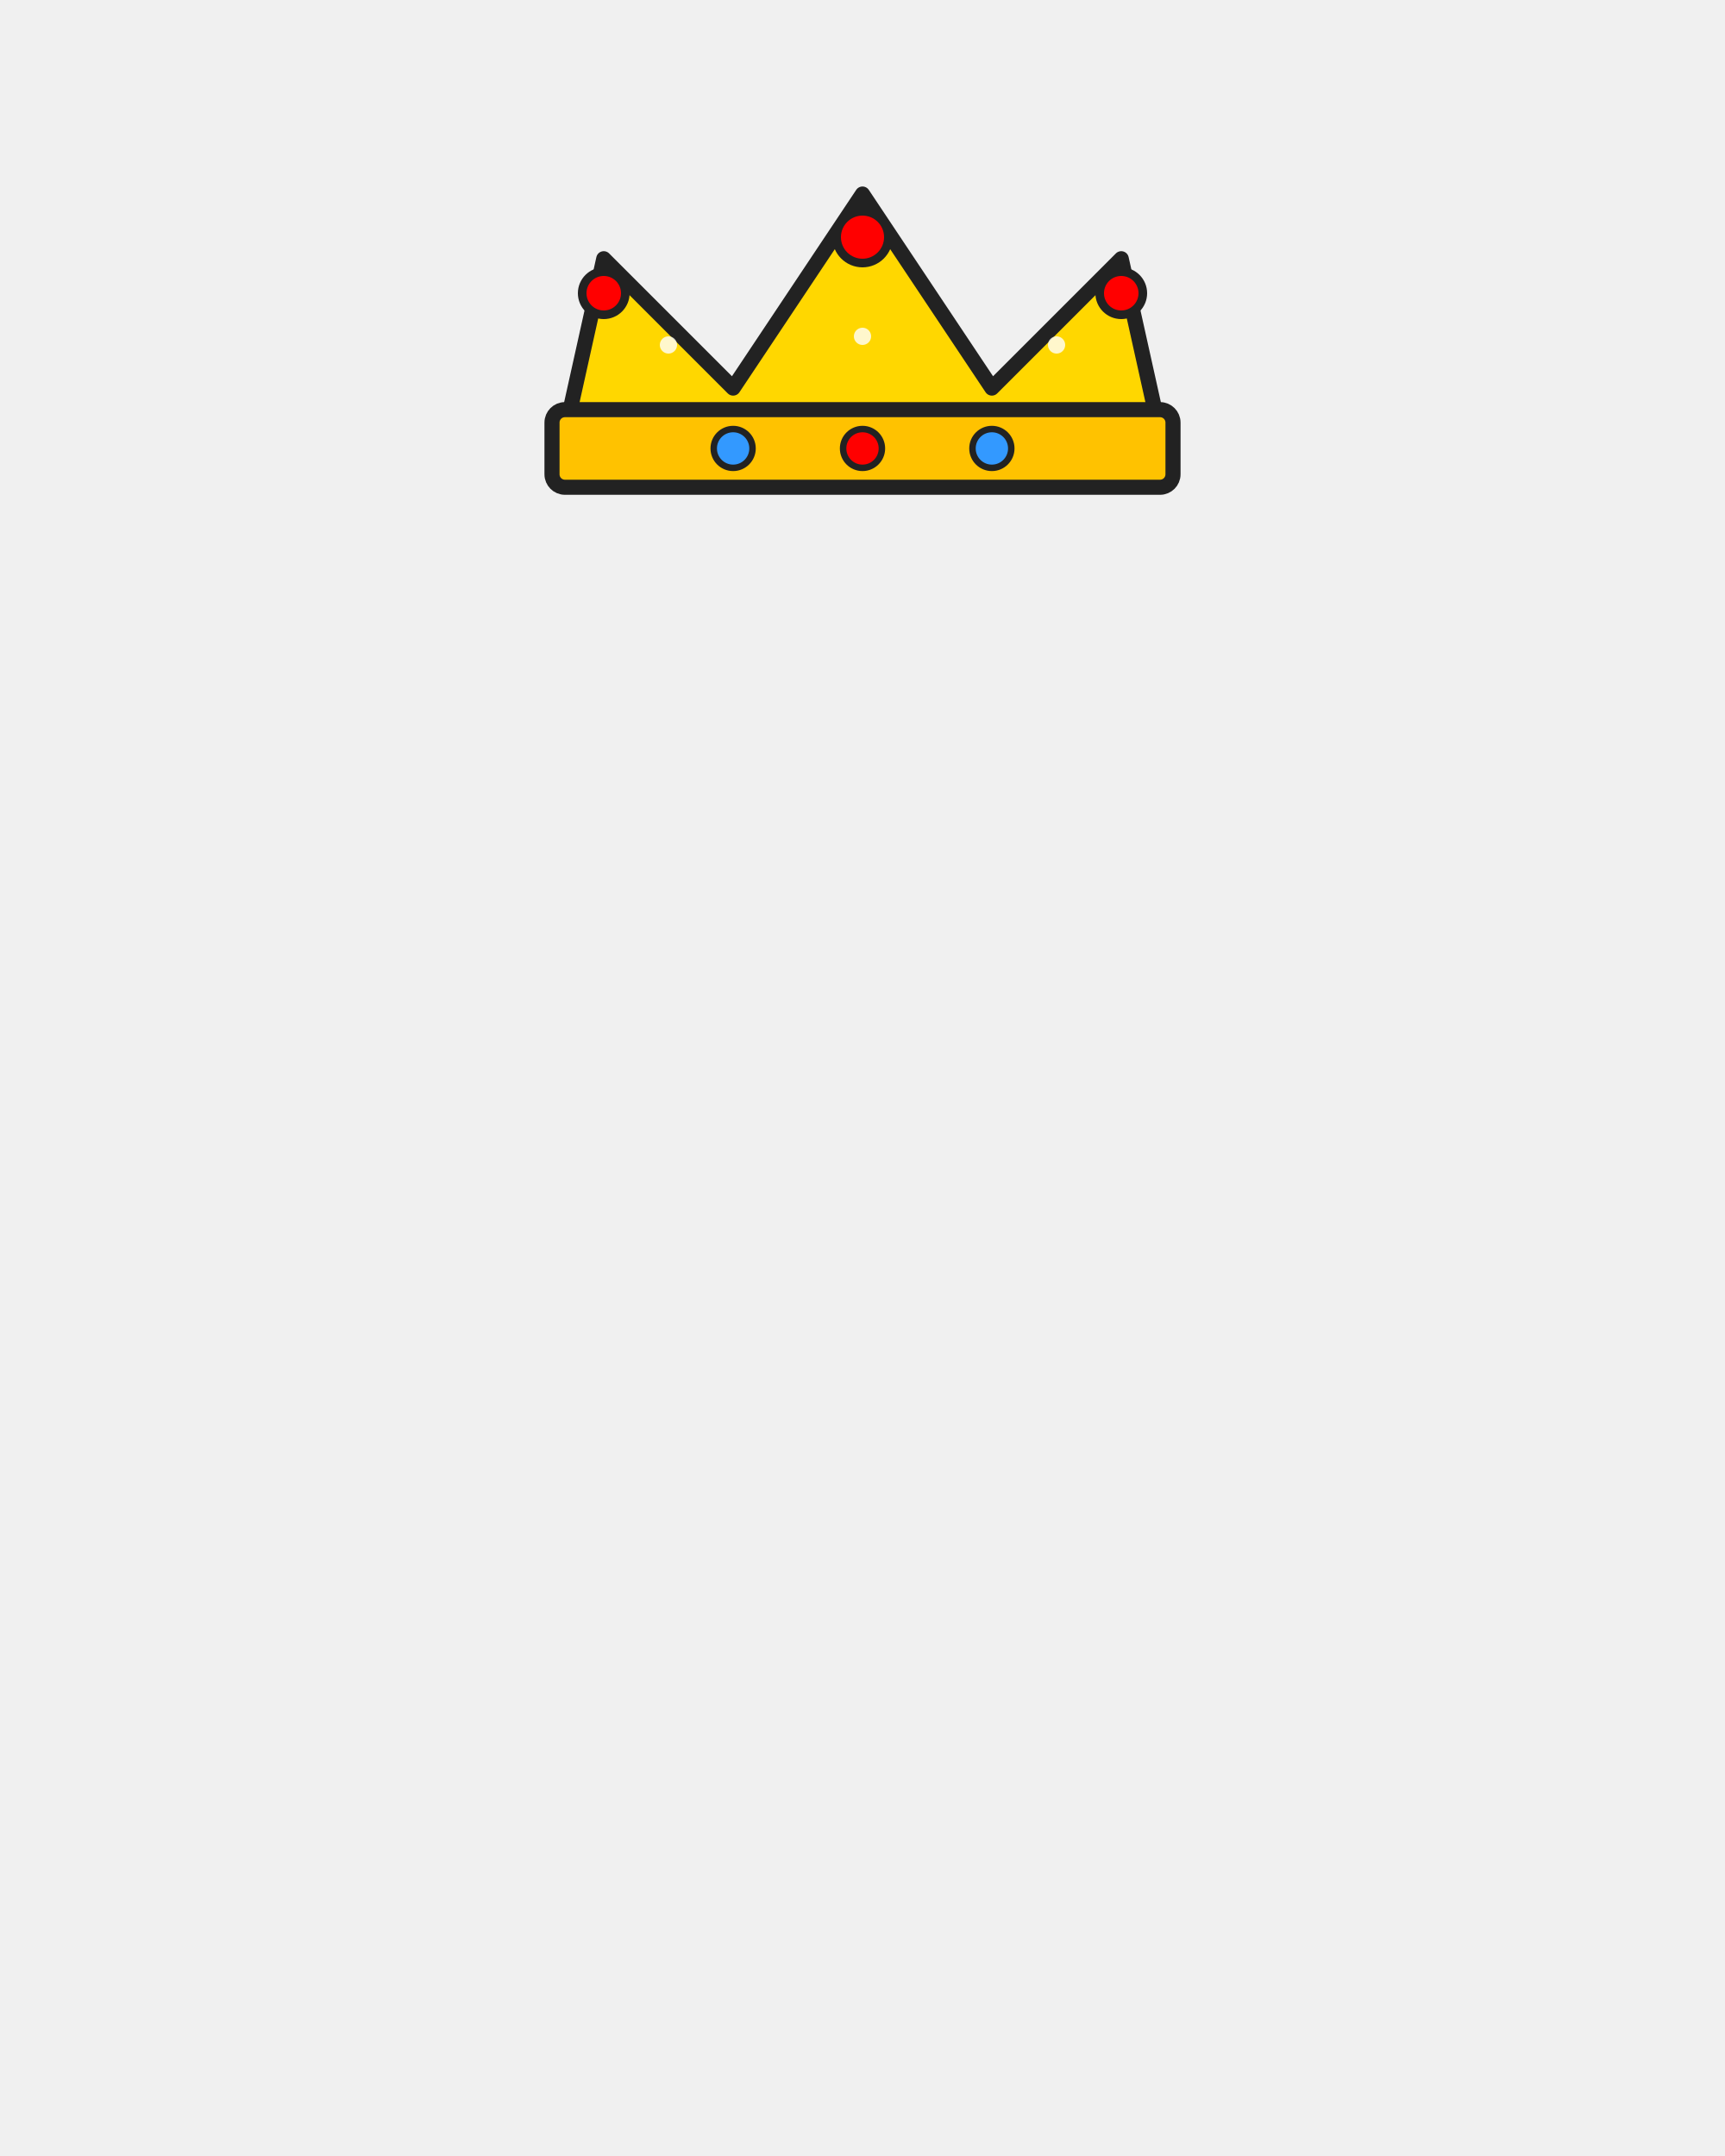
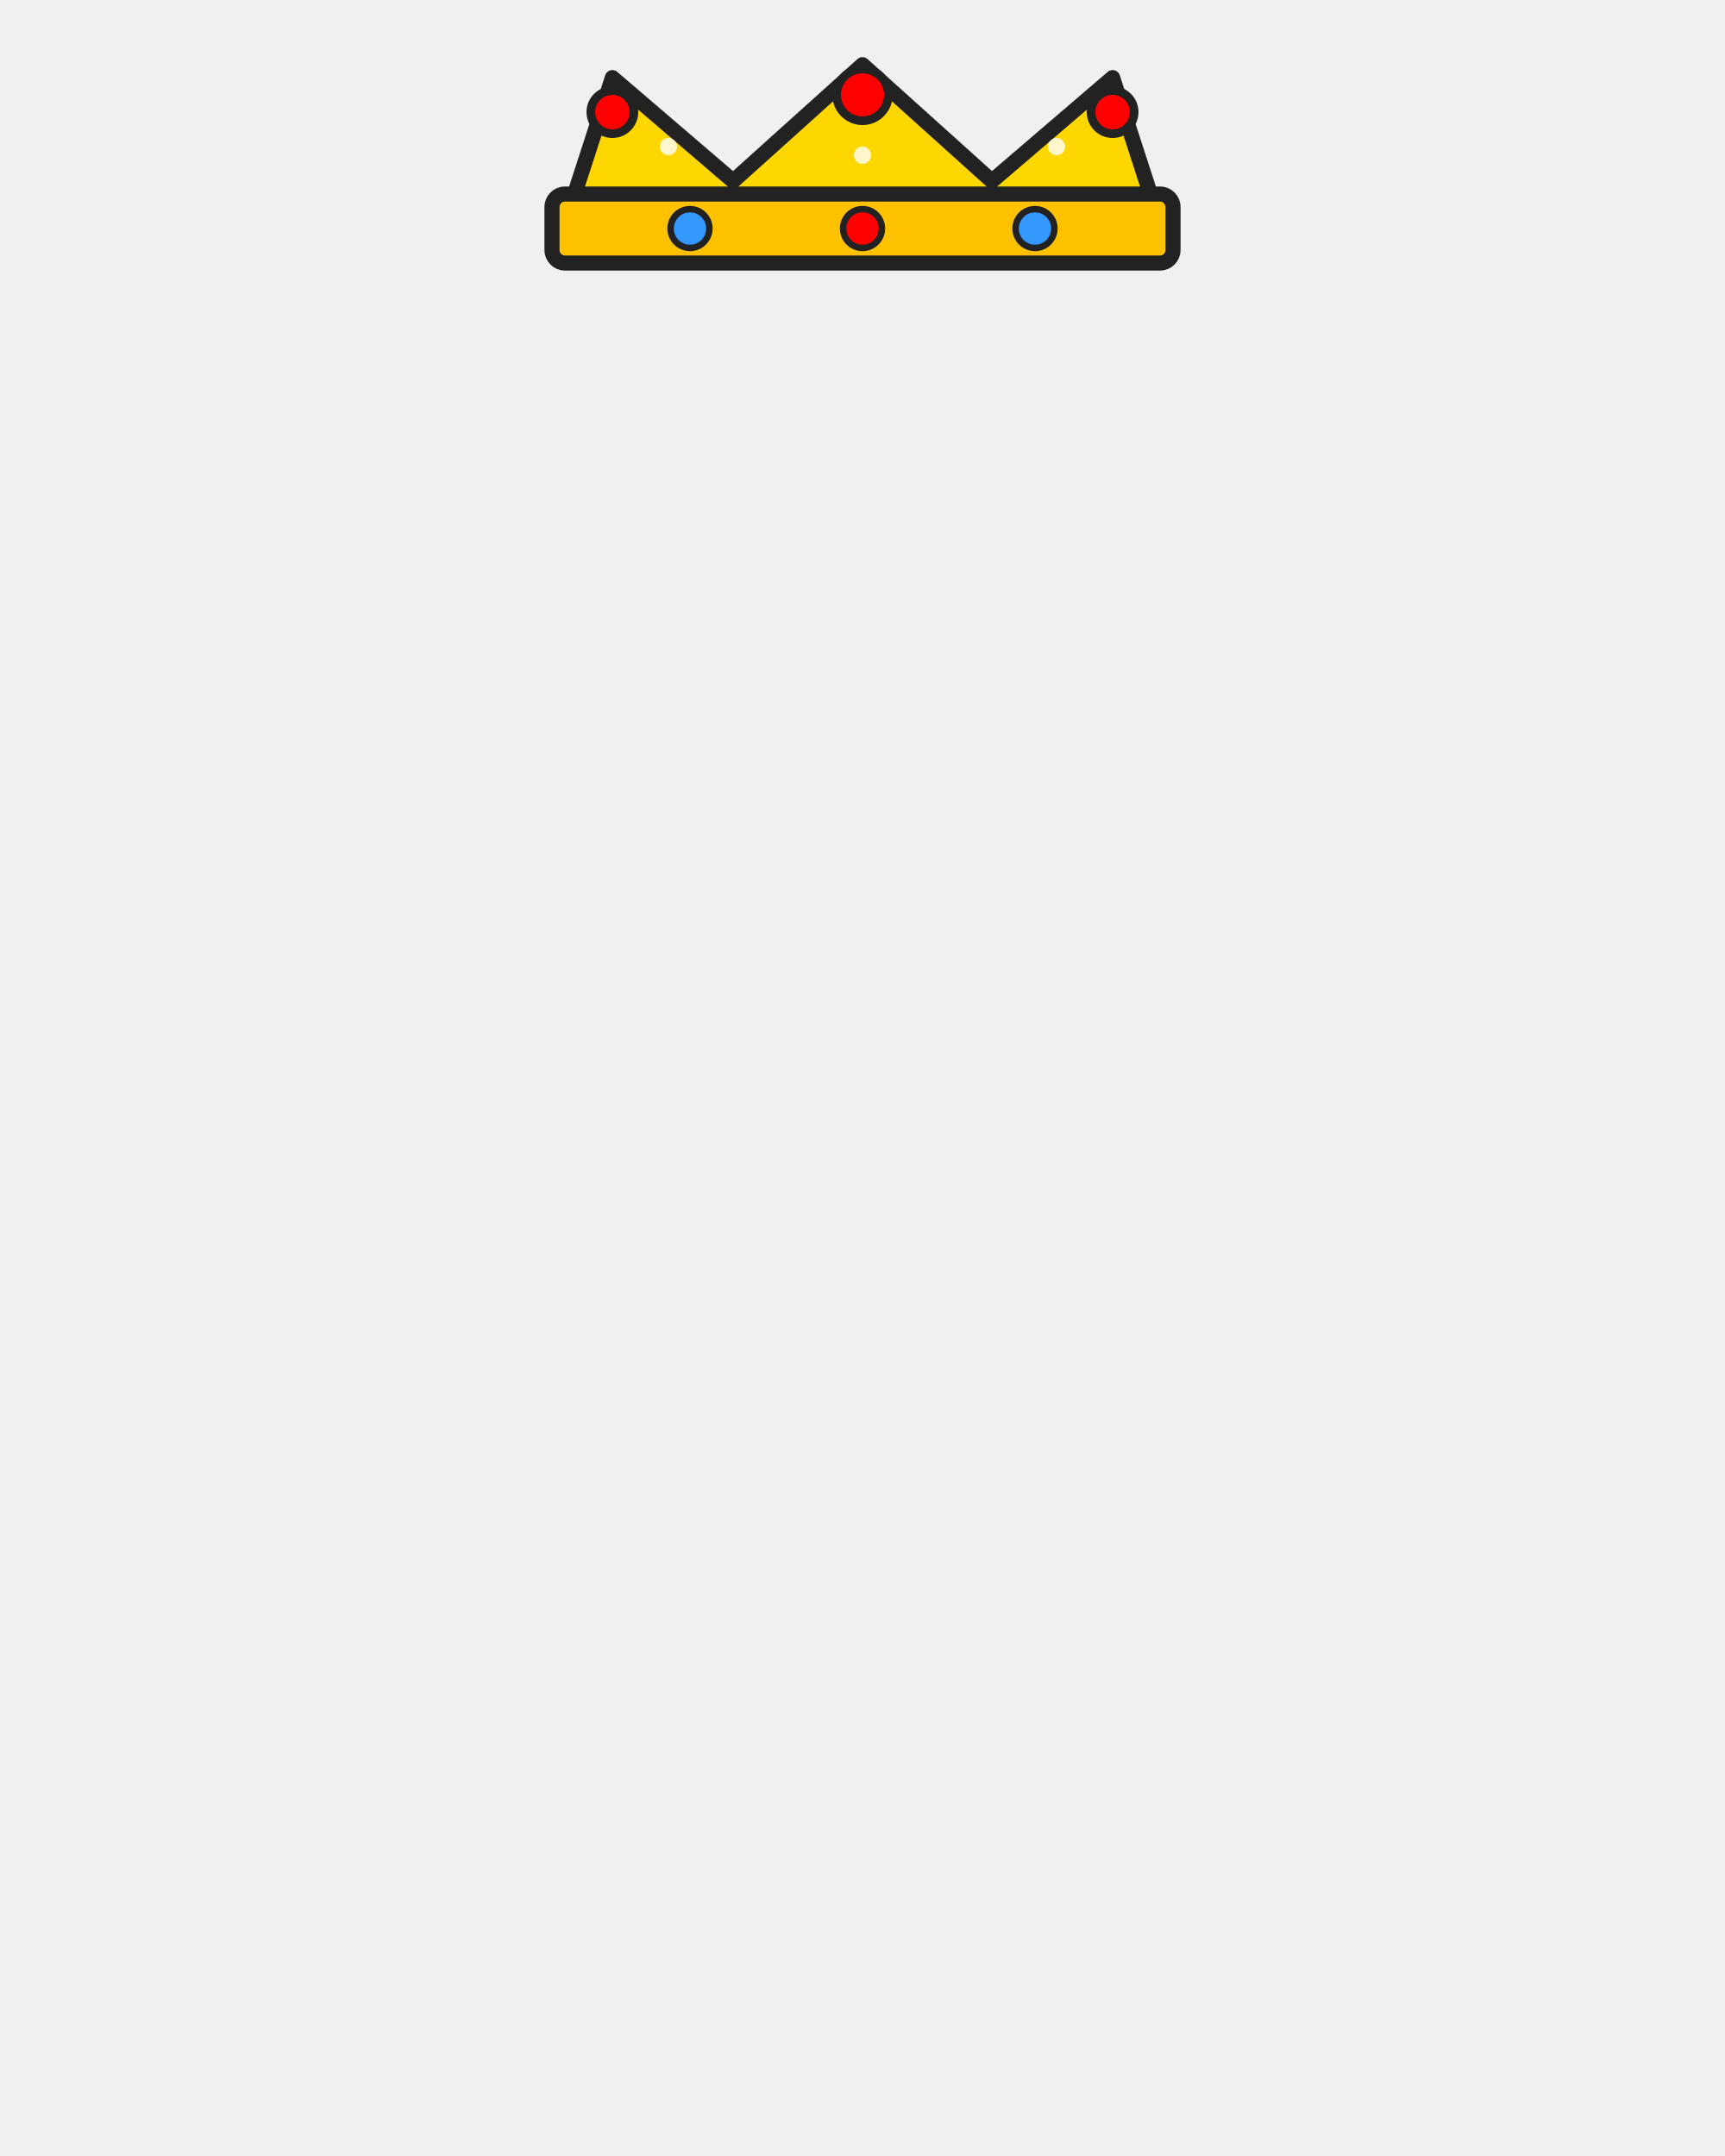
<svg xmlns="http://www.w3.org/2000/svg" viewBox="0 0 400 500">
-   <polygon points="130,105 140,60 170,90 200,45 230,90 260,60 270,105" fill="#FFD700" stroke="#222" stroke-width="3.5" stroke-linejoin="round" />
-   <rect x="128" y="95" width="144" height="18" rx="3" fill="#FFC200" stroke="#222" stroke-width="3.5" />
-   <circle cx="200" cy="55" r="6" fill="#FF0000" stroke="#222" stroke-width="2" />
-   <circle cx="140" cy="68" r="5" fill="#FF0000" stroke="#222" stroke-width="2" />
-   <circle cx="260" cy="68" r="5" fill="#FF0000" stroke="#222" stroke-width="2" />
-   <circle cx="170" cy="104" r="4.5" fill="#3399FF" stroke="#222" stroke-width="1.5" />
-   <circle cx="200" cy="104" r="4.5" fill="#FF0000" stroke="#222" stroke-width="1.5" />
-   <circle cx="230" cy="104" r="4.5" fill="#3399FF" stroke="#222" stroke-width="1.5" />
-   <circle cx="155" cy="80" r="2" fill="#FFFFFF" opacity="0.8" />
-   <circle cx="245" cy="80" r="2" fill="#FFFFFF" opacity="0.8" />
-   <circle cx="200" cy="78" r="2" fill="#FFFFFF" opacity="0.8" />
+   <polygon points="130,55 142,18 170,42 200,15 230,42 258,18 270,55" fill="#FFD700" stroke="#222" stroke-width="3.5" stroke-linejoin="round" />
+   <rect x="128" y="45" width="144" height="16" rx="3" fill="#FFC200" stroke="#222" stroke-width="3.5" />
+   <circle cx="200" cy="22" r="6" fill="#FF0000" stroke="#222" stroke-width="2" />
+   <circle cx="142" cy="26" r="5" fill="#FF0000" stroke="#222" stroke-width="2" />
+   <circle cx="258" cy="26" r="5" fill="#FF0000" stroke="#222" stroke-width="2" />
+   <circle cx="160" cy="53" r="4.5" fill="#3399FF" stroke="#222" stroke-width="1.5" />
+   <circle cx="200" cy="53" r="4.5" fill="#FF0000" stroke="#222" stroke-width="1.5" />
+   <circle cx="240" cy="53" r="4.5" fill="#3399FF" stroke="#222" stroke-width="1.5" />
+   <circle cx="155" cy="34" r="2" fill="#FFFFFF" opacity="0.8" />
+   <circle cx="245" cy="34" r="2" fill="#FFFFFF" opacity="0.8" />
+   <circle cx="200" cy="36" r="2" fill="#FFFFFF" opacity="0.8" />
</svg>
